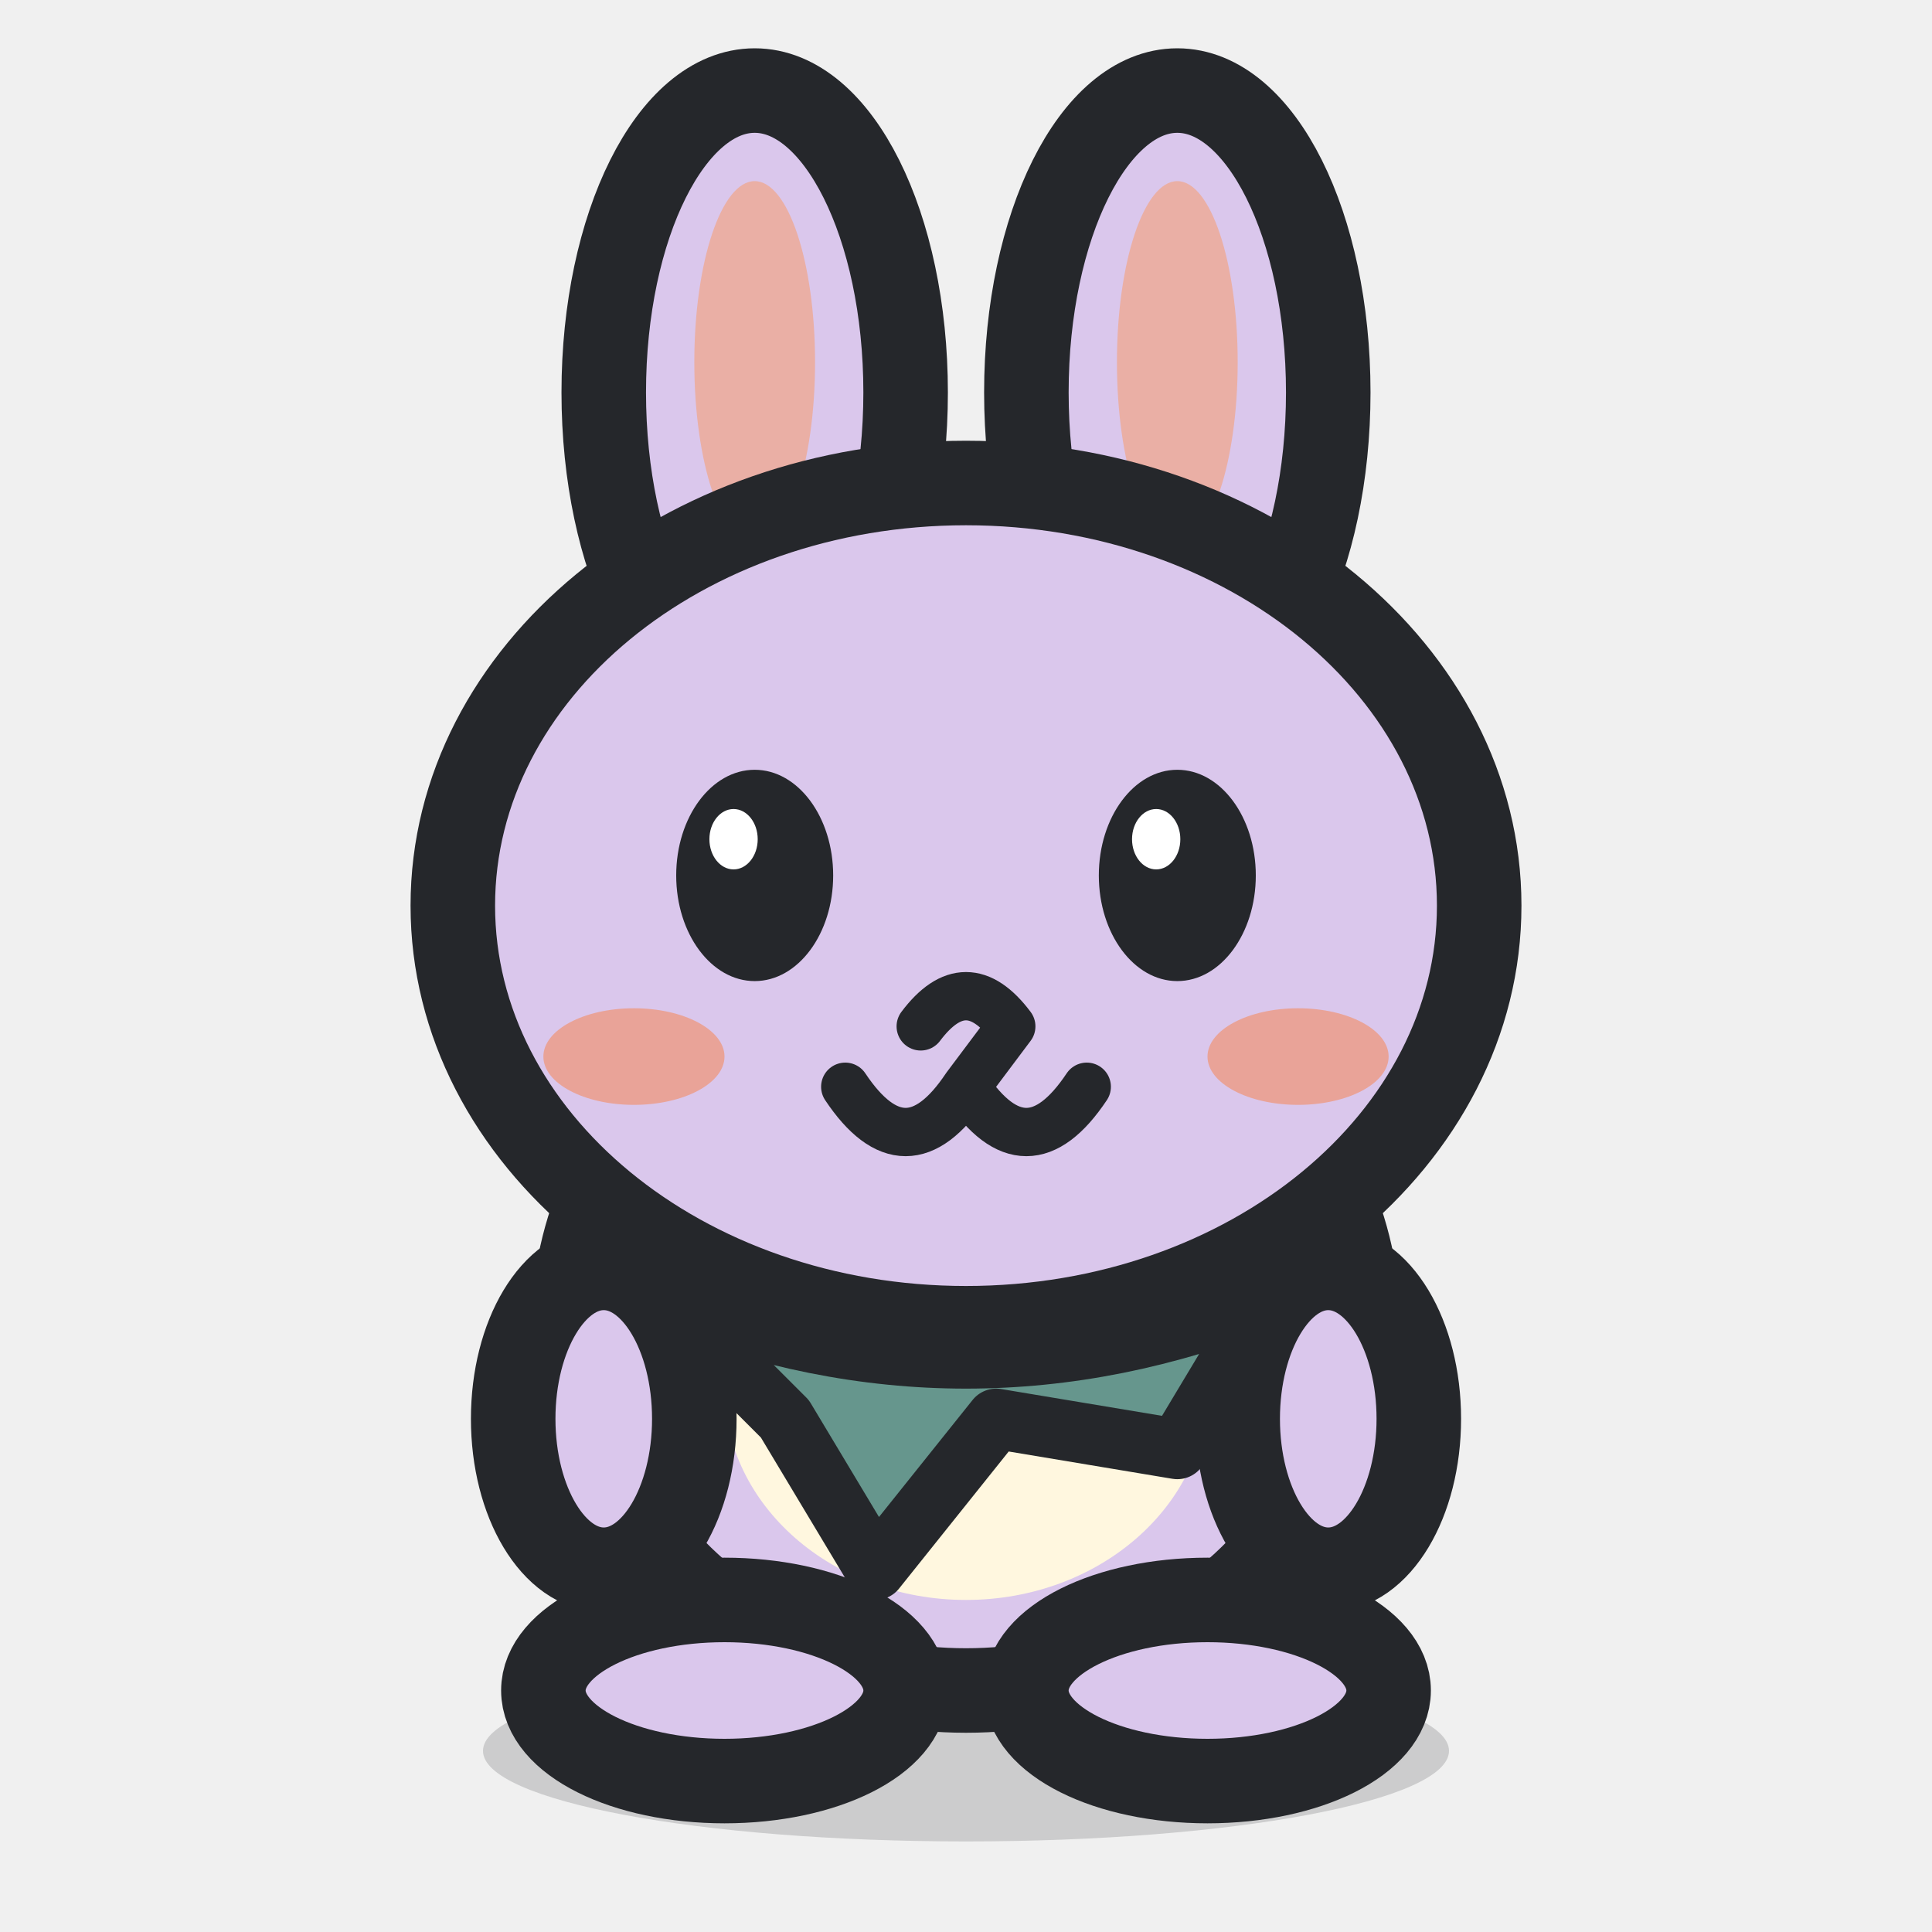
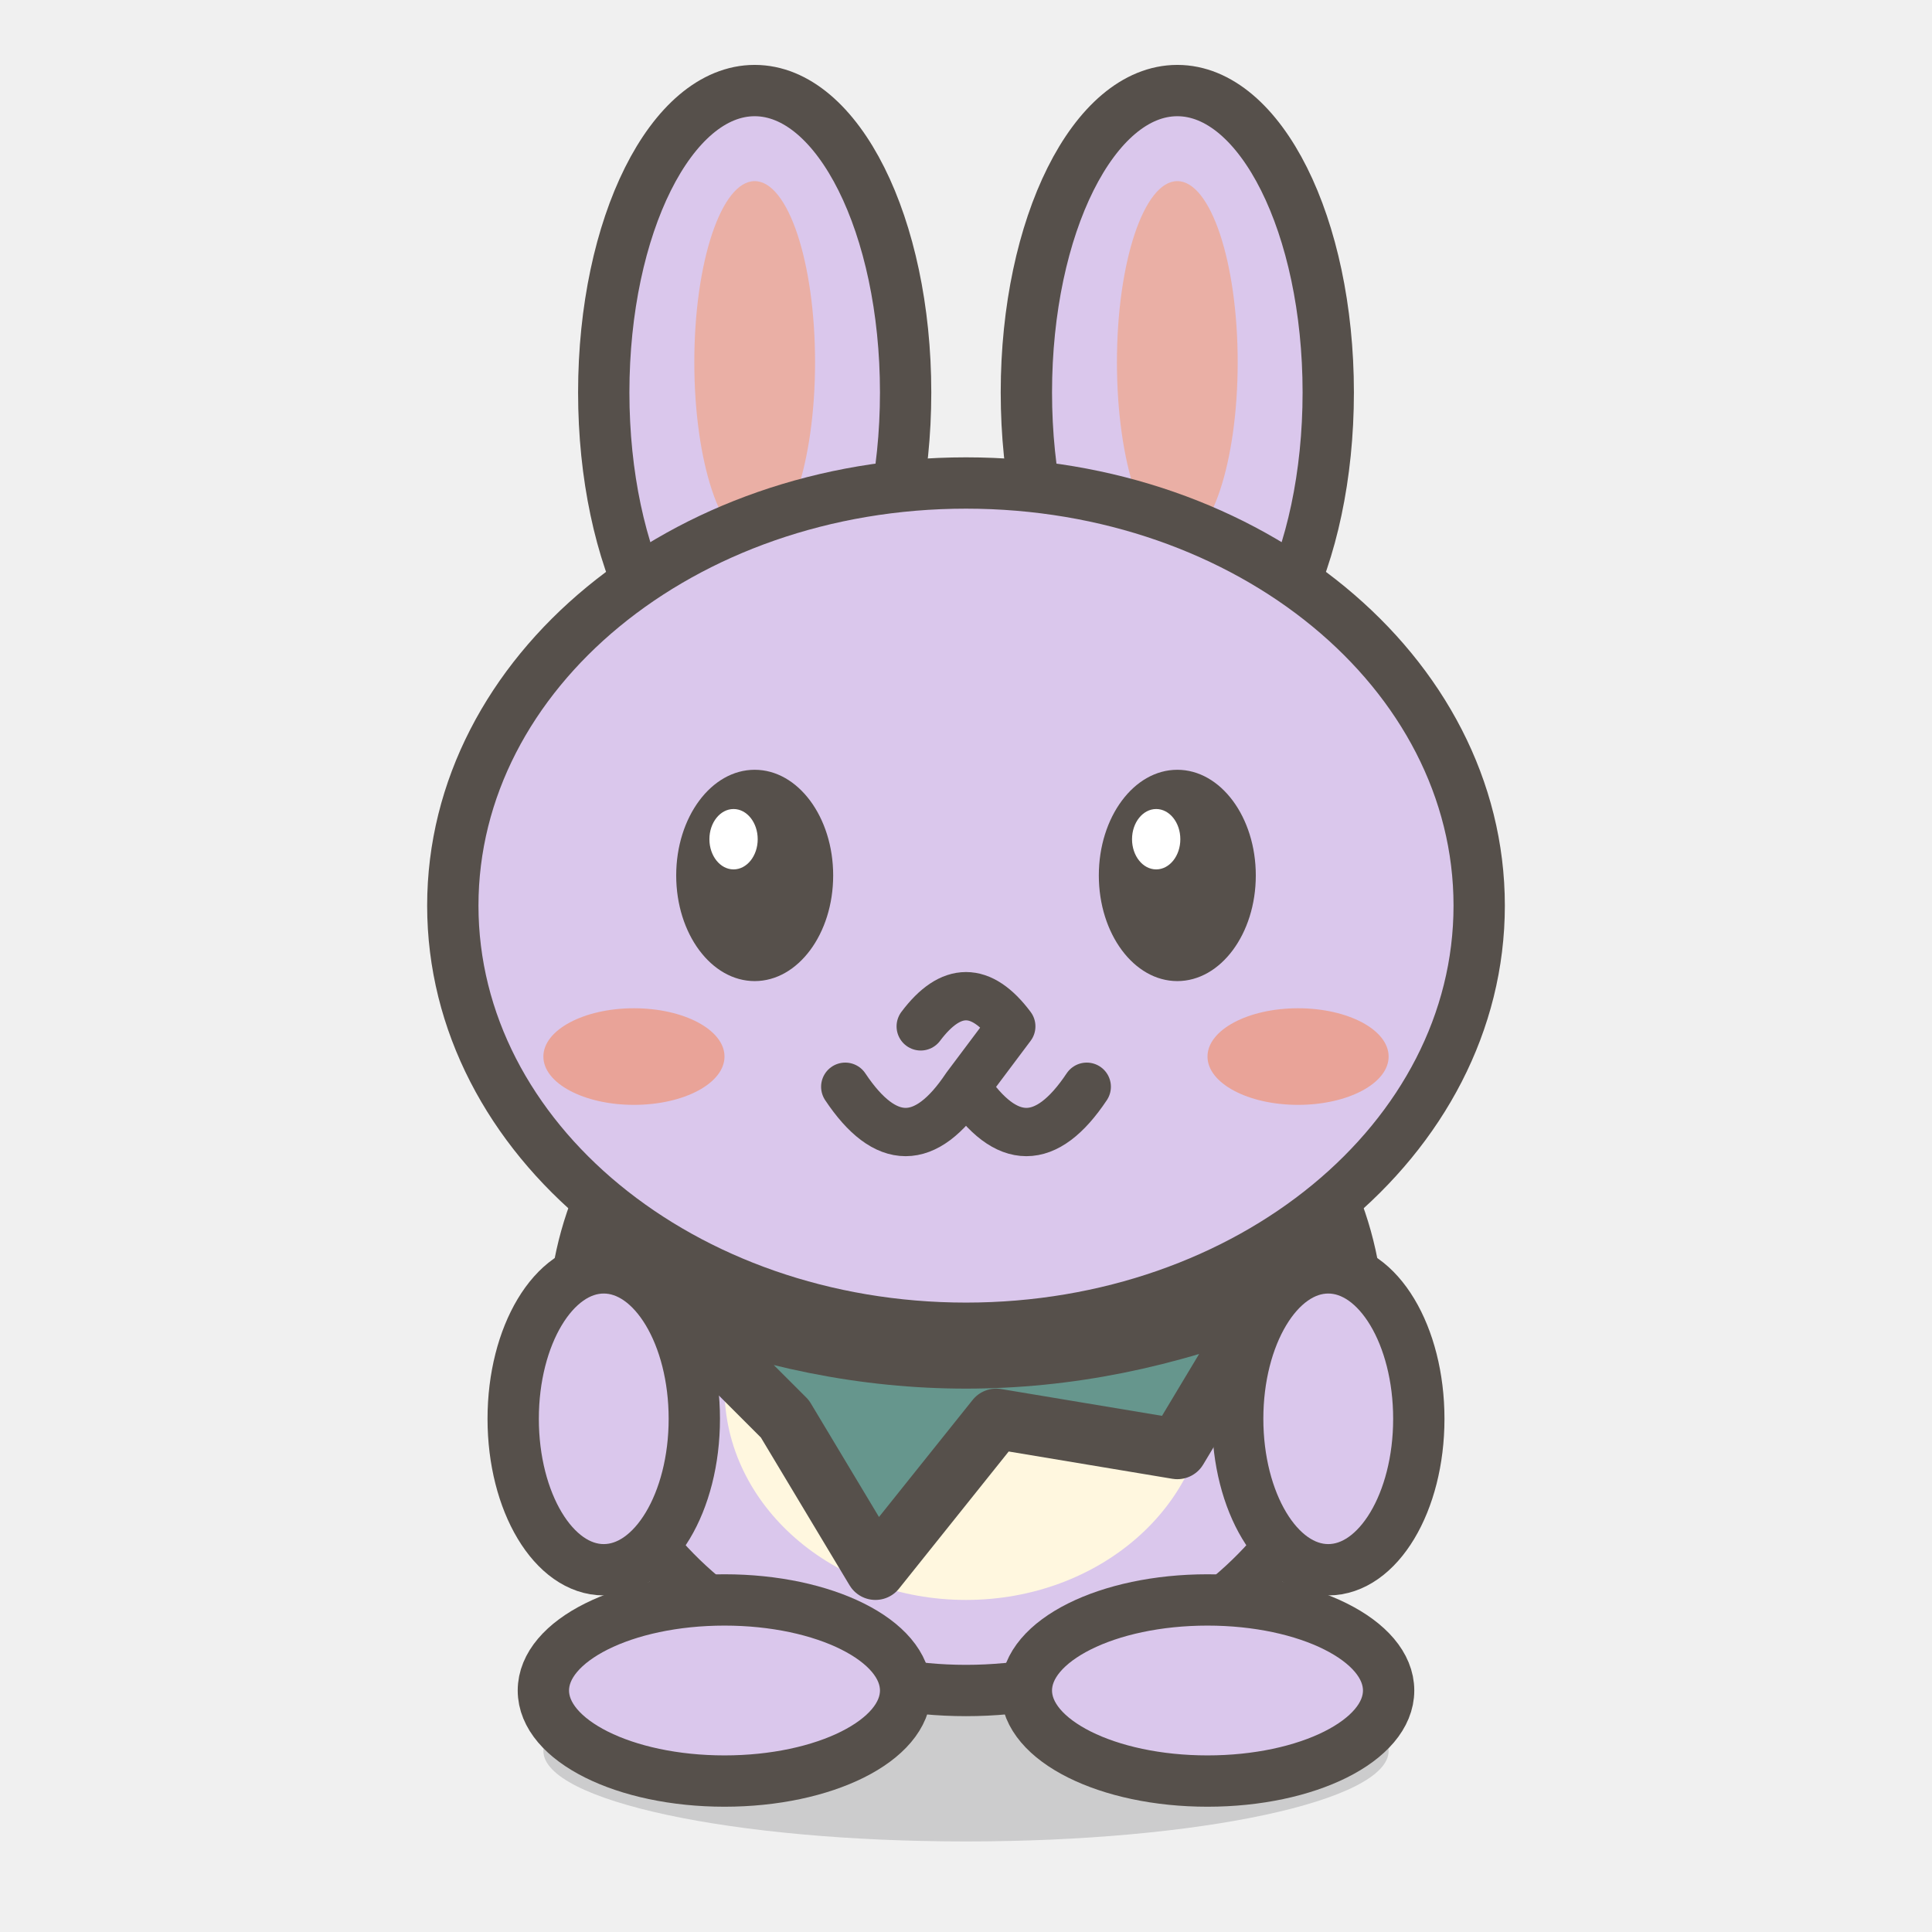
<svg xmlns="http://www.w3.org/2000/svg" width="64" height="64" viewBox="0 0 64 64">
-   <g transform="translate(0 0)">
-     <ellipse cx="32" cy="58" rx="16" ry="3" fill="#25272b" opacity=".18" />
+   <svg x="0" y="0" width="64" height="64" viewBox="0 0 64 64" overflow="hidden">
+     <ellipse cx="32" cy="58" rx="14" ry="3" fill="#25272b" opacity=".18" />
    <g transform="translate(0 0.0)" stroke-linejoin="round" stroke-linecap="round">
-       <ellipse cx="25" cy="13" rx="5" ry="10" fill="#dac7ec" stroke="#25272b" stroke-width="2.8" />
-       <ellipse cx="39" cy="13" rx="5" ry="10" fill="#dac7ec" stroke="#25272b" stroke-width="2.8" />
-       <ellipse cx="25" cy="12" rx="2" ry="6" fill="#eaafa5" stroke="none" stroke-width="2.8" />
-       <ellipse cx="39" cy="12" rx="2" ry="6" fill="#eaafa5" stroke="none" stroke-width="2.8" />
-       <ellipse cx="32" cy="44" rx="13" ry="12" fill="#dac7ec" stroke="#25272b" stroke-width="2.8" />
-       <ellipse cx="32" cy="46" rx="8" ry="7" fill="#fff7df" stroke="none" stroke-width="2.8" />
-       <ellipse cx="24" cy="56" rx="6" ry="3" fill="#dac7ec" stroke="#25272b" stroke-width="2.8" />
-       <ellipse cx="40" cy="56" rx="6" ry="3" fill="#dac7ec" stroke="#25272b" stroke-width="2.8" />
-       <ellipse cx="32" cy="30" rx="17" ry="14" fill="#dac7ec" stroke="#25272b" stroke-width="2.8" />
-       <ellipse cx="25" cy="29" rx="2.6" ry="3.5" fill="#25272b" stroke="none" stroke-width="2.8" />
-       <ellipse cx="24.3" cy="27.8" rx="0.8" ry="1" fill="#ffffff" stroke="none" stroke-width="2.8" />
-       <ellipse cx="39" cy="29" rx="2.6" ry="3.5" fill="#25272b" stroke="none" stroke-width="2.8" />
-       <ellipse cx="38.3" cy="27.8" rx="0.8" ry="1" fill="#ffffff" stroke="none" stroke-width="2.8" />
-       <ellipse cx="21" cy="35" rx="3" ry="1.6" fill="#e9a398" stroke="none" stroke-width="2.8" />
-       <ellipse cx="43" cy="35" rx="3" ry="1.6" fill="#e9a398" stroke="none" stroke-width="2.8" />
-       <path d="M30.5 34 Q32 32 33.5 34 L32 36 M32 36 q-2 3-4 0 M32 36 q2 3 4 0" fill="none" stroke="#25272b" stroke-width="1.6" />
-       <path d="M22 43 Q32 47 42 43 L39 48 L33 47 L29 52 L26 47Z" fill="#66968d" stroke="#25272b" stroke-width="2" />
-       <ellipse cx="20" cy="47" rx="3" ry="5" fill="#dac7ec" stroke="#25272b" stroke-width="2.8" />
-       <ellipse cx="44" cy="47" rx="3" ry="5" fill="#dac7ec" stroke="#25272b" stroke-width="2.8" />
+       <ellipse cx="25" cy="13" rx="5" ry="10" fill="#dac7ec" stroke="#56504b" stroke-width="1.7" />
+       <ellipse cx="39" cy="13" rx="5" ry="10" fill="#dac7ec" stroke="#56504b" stroke-width="1.7" />
+       <ellipse cx="25" cy="12" rx="2" ry="6" fill="#eaafa5" stroke="none" stroke-width="1.7" />
+       <ellipse cx="39" cy="12" rx="2" ry="6" fill="#eaafa5" stroke="none" stroke-width="1.7" />
+       <ellipse cx="32" cy="44" rx="13" ry="12" fill="#dac7ec" stroke="#56504b" stroke-width="1.7" />
+       <ellipse cx="32" cy="46" rx="8" ry="7" fill="#fff7df" stroke="none" stroke-width="1.7" />
+       <ellipse cx="24" cy="56" rx="6" ry="3" fill="#dac7ec" stroke="#56504b" stroke-width="1.7" />
+       <ellipse cx="40" cy="56" rx="6" ry="3" fill="#dac7ec" stroke="#56504b" stroke-width="1.7" />
+       <ellipse cx="32" cy="30" rx="17" ry="14" fill="#dac7ec" stroke="#56504b" stroke-width="1.7" />
+       <ellipse cx="25" cy="29" rx="2.6" ry="3.5" fill="#56504b" stroke="none" stroke-width="1.7" />
+       <ellipse cx="24.3" cy="27.8" rx="0.8" ry="1" fill="#ffffff" stroke="none" stroke-width="1.7" />
+       <ellipse cx="39" cy="29" rx="2.6" ry="3.5" fill="#56504b" stroke="none" stroke-width="1.7" />
+       <ellipse cx="38.3" cy="27.8" rx="0.8" ry="1" fill="#ffffff" stroke="none" stroke-width="1.7" />
+       <ellipse cx="21" cy="35" rx="3" ry="1.6" fill="#e9a398" stroke="none" stroke-width="1.7" />
+       <ellipse cx="43" cy="35" rx="3" ry="1.6" fill="#e9a398" stroke="none" stroke-width="1.7" />
+       <path d="M30.5 34 Q32 32 33.5 34 L32 36 M32 36 q-2 3-4 0 M32 36 q2 3 4 0" fill="none" stroke="#56504b" stroke-width="1.6" />
+       <path d="M22 43 Q32 47 42 43 L39 48 L33 47 L29 52 L26 47Z" fill="#66968d" stroke="#56504b" stroke-width="2" />
+       <ellipse cx="20" cy="47" rx="3" ry="5" fill="#dac7ec" stroke="#56504b" stroke-width="1.7" />
+       <ellipse cx="44" cy="47" rx="3" ry="5" fill="#dac7ec" stroke="#56504b" stroke-width="1.7" />
    </g>
-   </g>
+   </svg>
</svg>
